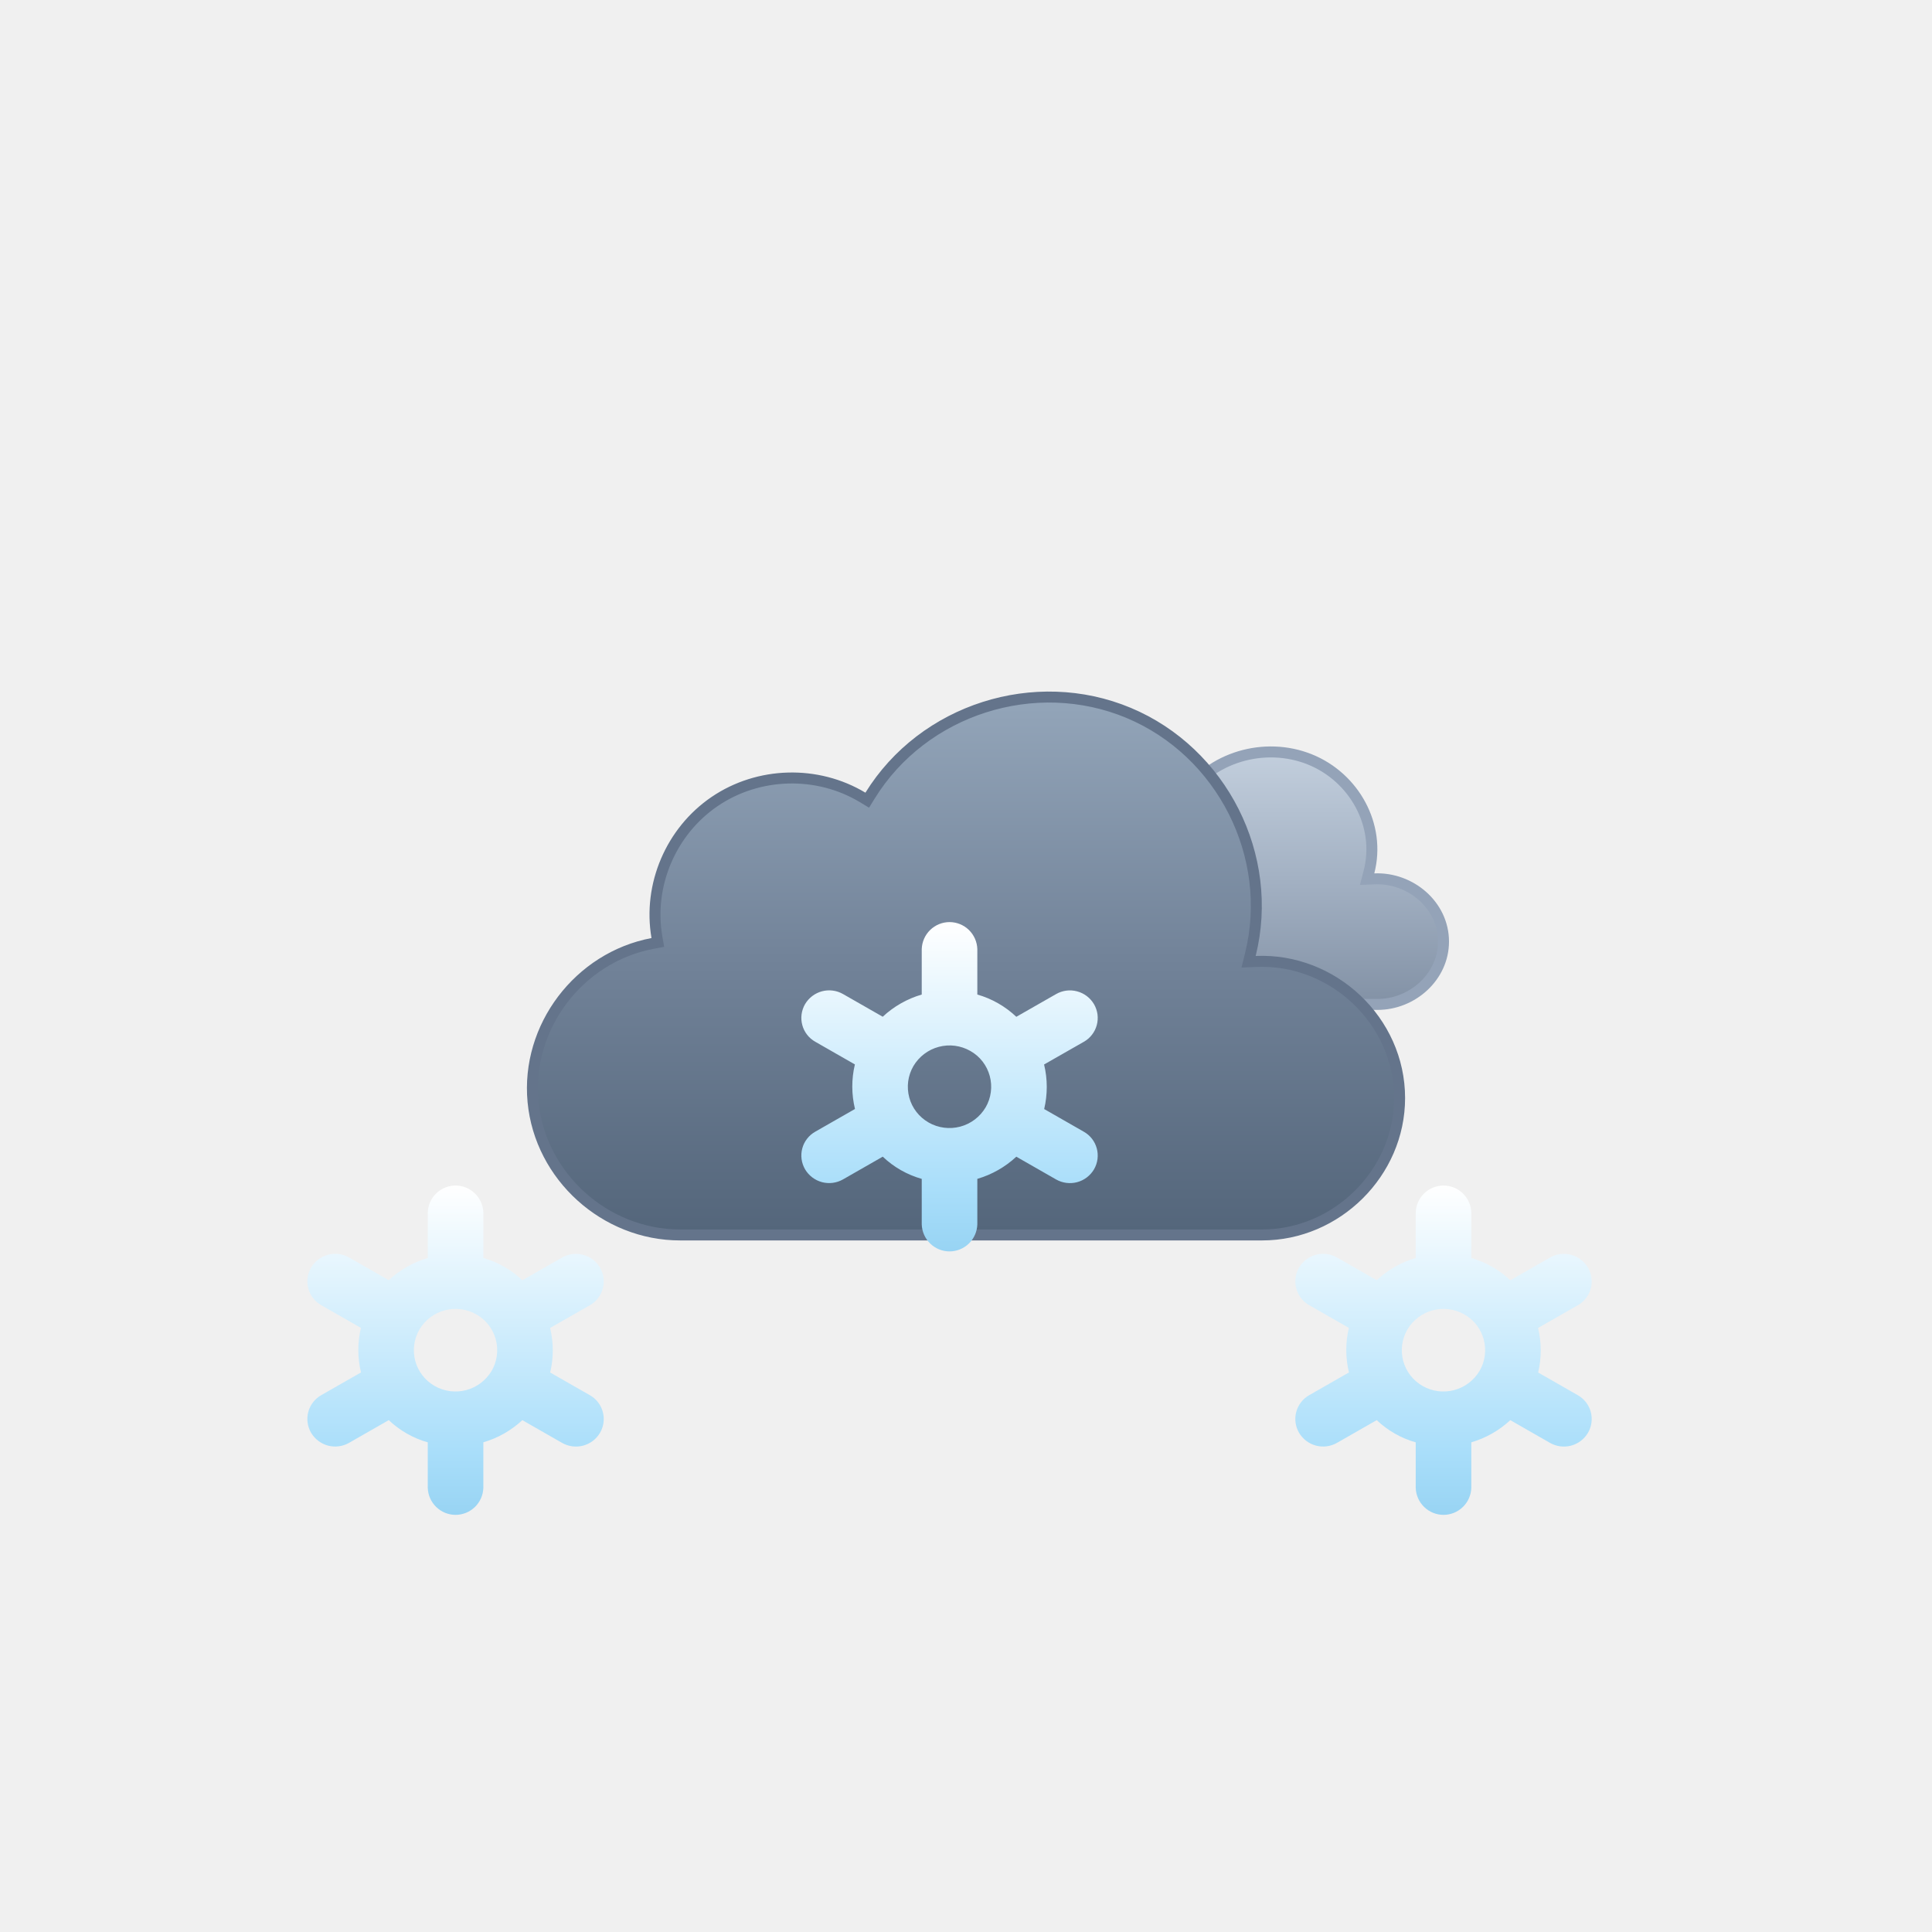
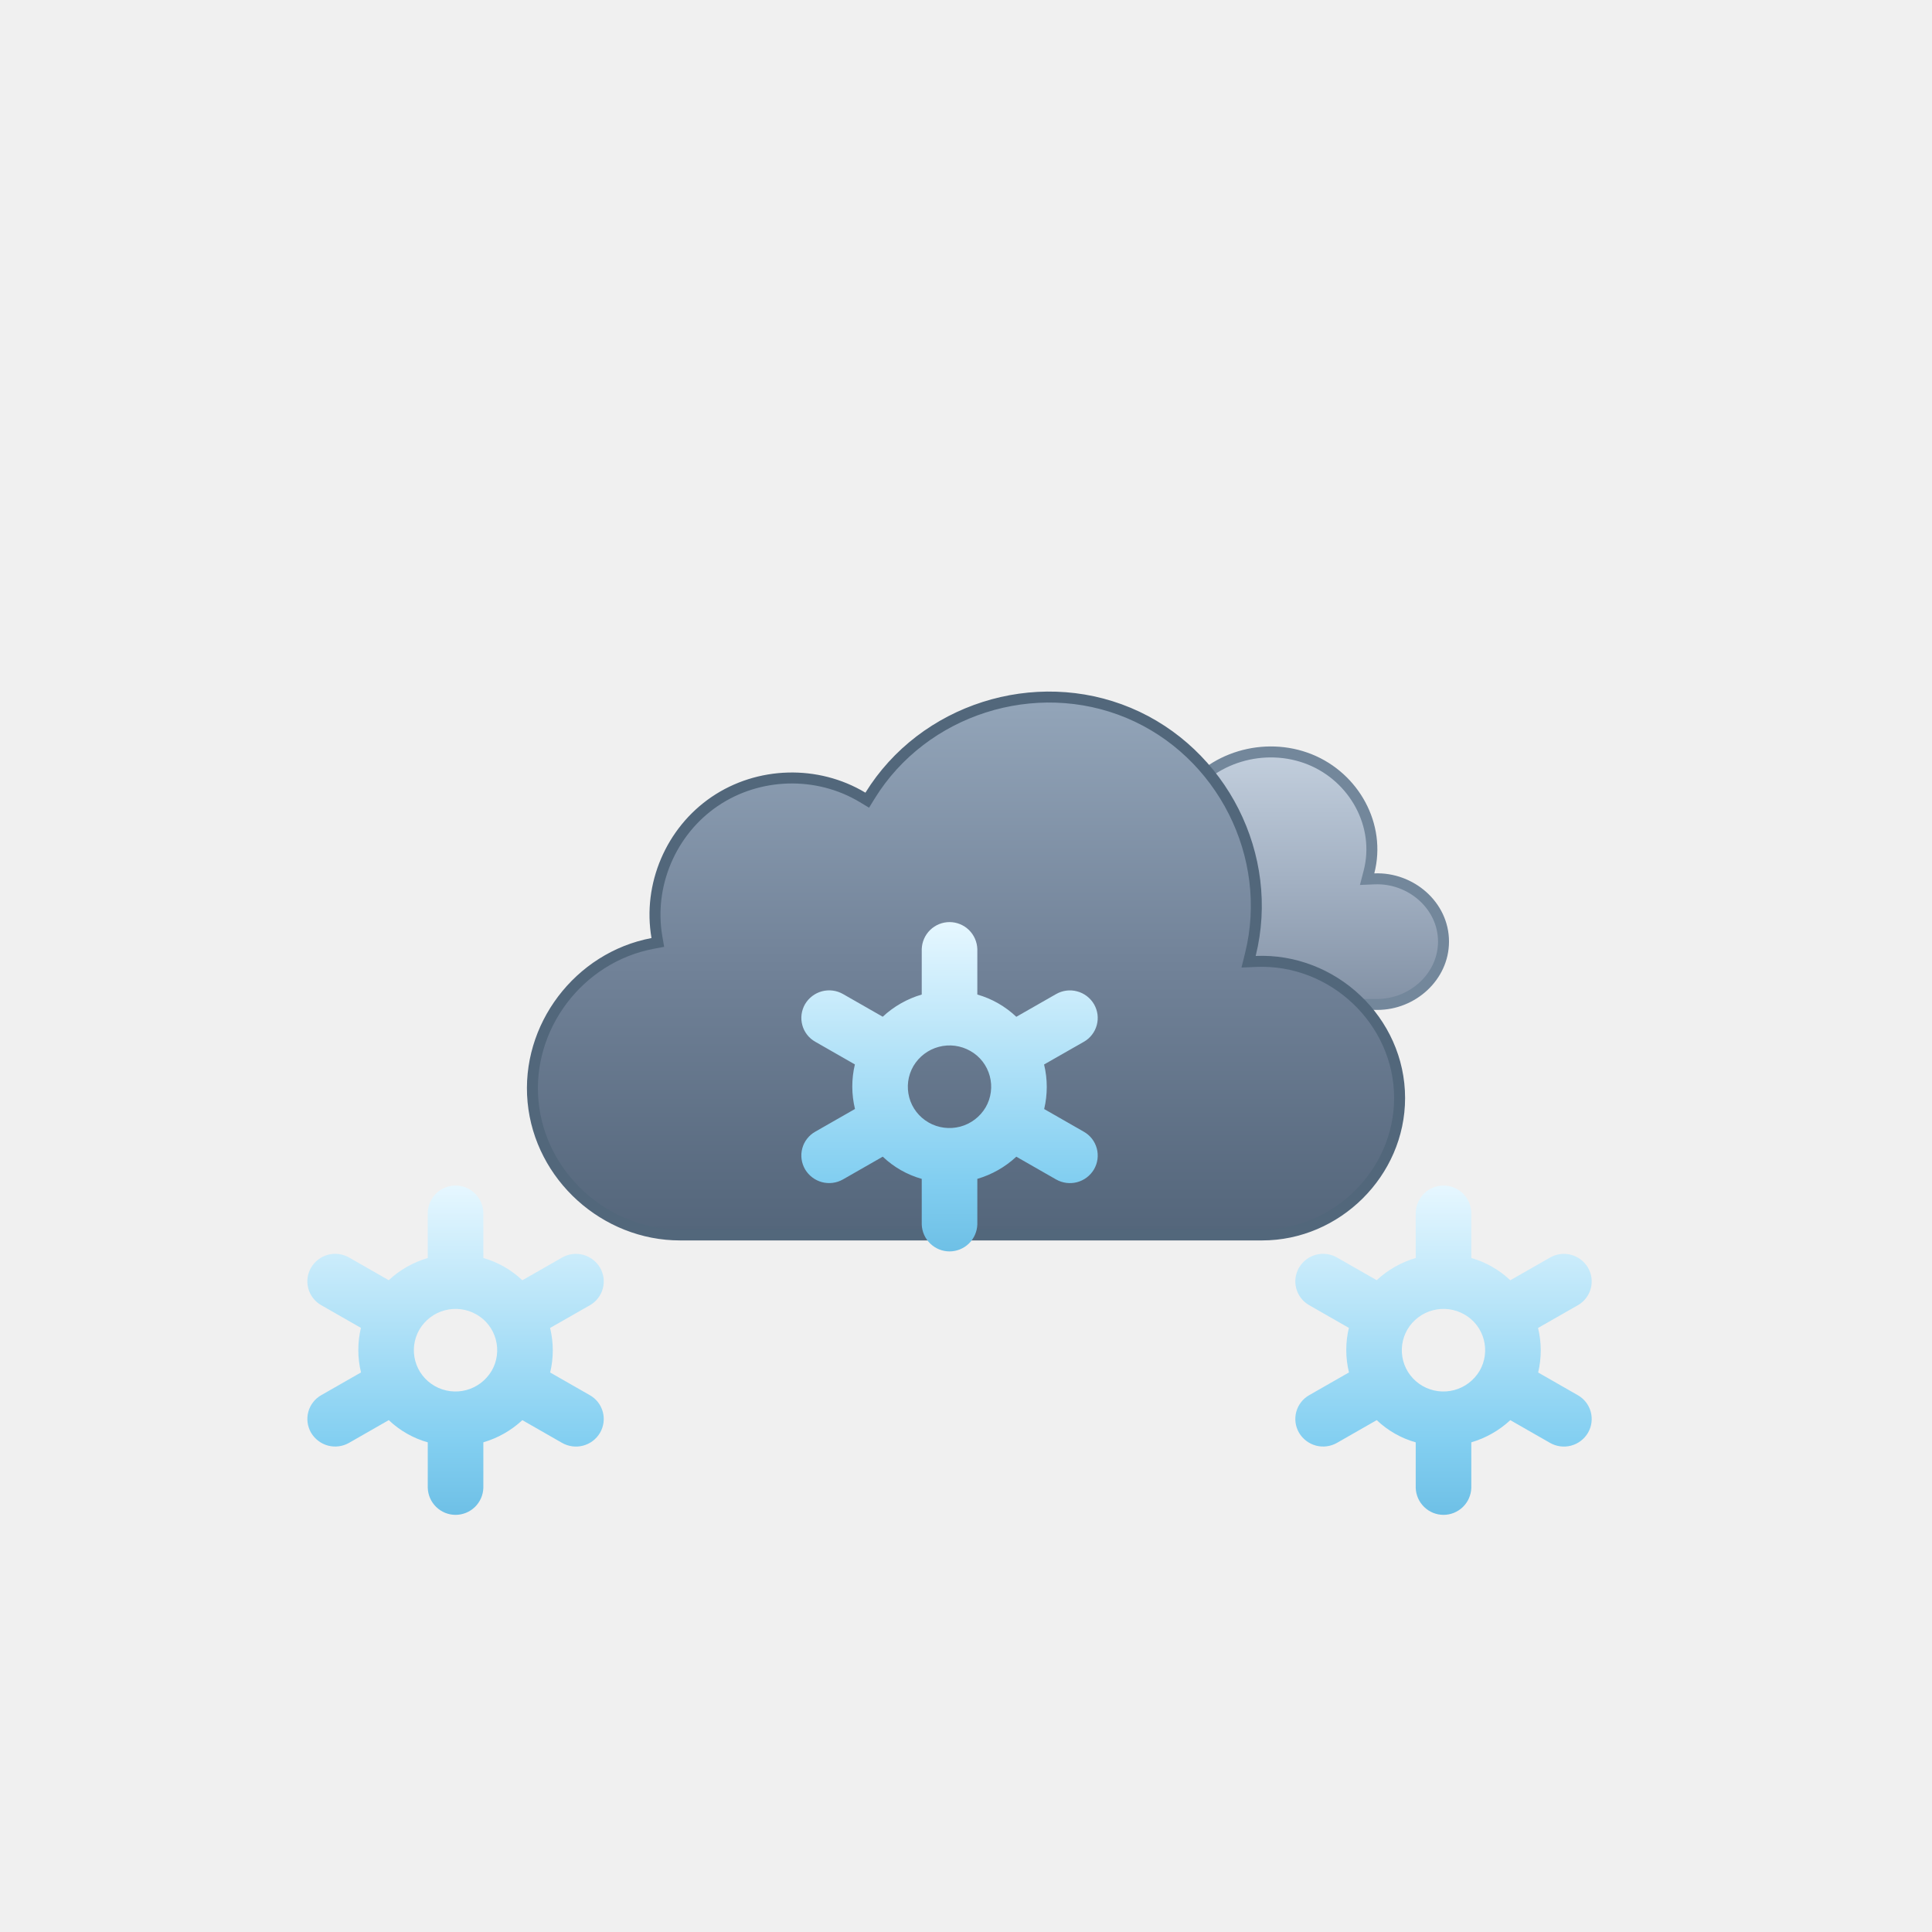
<svg xmlns="http://www.w3.org/2000/svg" viewBox="-24 -24 176 176" fill="none">
  <g id="extreme-snow" clip-path="url(#clip0_1858_8878)">
    <g id="Sky">
      <g id="Clouds">
        <g id="Secondary Cloud">
-           <path id="Cloud" d="M83.839 48.693C86.244 44.958 91.215 43.529 95.318 45.177C99.361 46.801 101.814 51.189 100.71 55.437L100.54 56.09L101.215 56.062C104.496 55.924 107.5 58.465 107.5 61.774C107.5 64.976 104.669 67.5 101.489 67.5H74.977C71.768 67.501 68.845 65.118 68.529 61.907C68.214 58.707 70.617 55.841 73.764 55.27L74.255 55.182L74.167 54.69C73.773 52.493 74.812 50.249 76.685 49.027C78.611 47.771 81.177 47.707 83.168 48.856L83.581 49.094L83.839 48.693Z" fill="url(#paint0_linear_1858_8878)" stroke="#94A3B8" stroke-miterlimit="10" />
+           <path id="Cloud" d="M83.839 48.693C86.244 44.958 91.215 43.529 95.318 45.177C99.361 46.801 101.814 51.189 100.71 55.437L100.54 56.09L101.215 56.062C104.496 55.924 107.5 58.465 107.5 61.774C107.5 64.976 104.669 67.5 101.489 67.5H74.977C71.768 67.501 68.845 65.118 68.529 61.907C68.214 58.707 70.617 55.841 73.764 55.27L74.255 55.182L74.167 54.69C73.773 52.493 74.812 50.249 76.685 49.027C78.611 47.771 81.177 47.707 83.168 48.856L83.581 49.094L83.839 48.693Z" fill="url(#paint0_linear_1858_8878)" stroke="#73879B" stroke-miterlimit="10" />
        </g>
        <g id="Cloud_2">
-           <path id="Cloud_3" d="M55.262 48.475C60.123 40.611 70.297 37.38 78.815 40.943C87.321 44.502 92.138 54.003 89.903 62.965L89.742 63.614L90.411 63.585C97.42 63.279 103.5 68.992 103.5 76.028C103.5 82.84 97.772 88.5 90.977 88.5H37.954C31.128 88.502 25.203 83.171 24.559 76.36C23.916 69.552 28.737 63.212 35.443 61.945L35.926 61.853L35.842 61.369C35.026 56.624 37.126 51.717 41.105 49.013C45.095 46.301 50.446 46.154 54.58 48.64L55.003 48.895L55.262 48.475Z" fill="url(#paint1_linear_1858_8878)" stroke="#64748B" stroke-miterlimit="10" />
+           <path id="Cloud_3" d="M55.262 48.475C60.123 40.611 70.297 37.38 78.815 40.943C87.321 44.502 92.138 54.003 89.903 62.965L89.742 63.614L90.411 63.585C97.42 63.279 103.5 68.992 103.5 76.028C103.5 82.84 97.772 88.5 90.977 88.5H37.954C31.128 88.502 25.203 83.171 24.559 76.36C23.916 69.552 28.737 63.212 35.443 61.945L35.926 61.853L35.842 61.369C35.026 56.624 37.126 51.717 41.105 49.013C45.095 46.301 50.446 46.154 54.58 48.64L55.003 48.895L55.262 48.475Z" fill="url(#paint1_linear_1858_8878)" stroke="#52677B" stroke-miterlimit="10" />
        </g>
      </g>
    </g>
    <g id="Precipitation">
      <g id="Snowflakes" transform="translate(-128 -192) scale(3)">
        <path id="Snowflake 1" d="M52.578 90.366L51.373 89.677C51.479 89.233 51.479 88.769 51.371 88.324L52.578 87.635C52.674 87.581 52.758 87.508 52.825 87.421C52.893 87.334 52.942 87.235 52.971 87.128C53 87.022 53.007 86.911 52.993 86.802C52.978 86.693 52.942 86.588 52.887 86.493C52.773 86.3 52.589 86.16 52.373 86.103C52.157 86.045 51.928 86.075 51.734 86.187L50.528 86.876C50.193 86.559 49.787 86.326 49.344 86.2V84.82C49.337 84.6 49.245 84.392 49.087 84.239C48.93 84.086 48.719 84 48.5 84C48.281 84 48.07 84.086 47.912 84.239C47.755 84.392 47.663 84.6 47.656 84.82V86.2C47.214 86.329 46.808 86.56 46.471 86.874L45.266 86.185C45.072 86.074 44.843 86.044 44.627 86.101C44.411 86.159 44.227 86.299 44.113 86.491C44.058 86.586 44.022 86.692 44.007 86.801C43.993 86.91 44 87.021 44.029 87.127C44.057 87.233 44.107 87.333 44.175 87.42C44.242 87.507 44.326 87.579 44.422 87.633L45.626 88.322C45.52 88.767 45.521 89.231 45.629 89.675L44.422 90.365C44.326 90.419 44.242 90.491 44.175 90.578C44.107 90.665 44.057 90.764 44.029 90.871C44 90.977 43.993 91.088 44.007 91.197C44.022 91.306 44.058 91.412 44.113 91.507C44.227 91.699 44.411 91.839 44.627 91.897C44.843 91.954 45.072 91.924 45.266 91.813L46.472 91.123C46.806 91.441 47.213 91.673 47.656 91.798V93.18C47.663 93.4 47.755 93.608 47.913 93.761C48.07 93.914 48.281 94 48.5 94C48.719 94 48.93 93.914 49.088 93.761C49.245 93.608 49.337 93.4 49.344 93.18V91.797C49.785 91.668 50.191 91.438 50.528 91.124L51.734 91.814C51.928 91.925 52.157 91.955 52.373 91.898C52.589 91.841 52.773 91.701 52.887 91.508C52.942 91.413 52.978 91.308 52.993 91.198C53.007 91.089 53 90.978 52.971 90.872C52.942 90.766 52.893 90.666 52.825 90.579C52.758 90.493 52.674 90.42 52.578 90.366ZM47.866 90.086C47.723 90.005 47.597 89.896 47.496 89.766C47.394 89.635 47.32 89.486 47.277 89.327C47.234 89.167 47.223 89.001 47.244 88.837C47.266 88.673 47.32 88.515 47.403 88.372C47.574 88.084 47.85 87.874 48.174 87.788C48.497 87.702 48.841 87.747 49.132 87.913C49.276 87.994 49.402 88.103 49.503 88.233C49.604 88.364 49.678 88.513 49.721 88.672C49.764 88.832 49.776 88.998 49.754 89.162C49.733 89.326 49.679 89.484 49.596 89.626C49.425 89.915 49.148 90.125 48.825 90.211C48.501 90.297 48.157 90.252 47.866 90.087V90.086Z" fill="url(#heavySnowflakeGradient)" transform="translate(0, 8)" />
        <path id="Snowflake 2" d="M67.578 90.366L66.374 89.677C66.479 89.233 66.479 88.769 66.371 88.324L67.578 87.635C67.674 87.581 67.758 87.508 67.825 87.421C67.893 87.334 67.942 87.235 67.971 87.128C68 87.022 68.007 86.911 67.993 86.802C67.978 86.693 67.942 86.588 67.887 86.493C67.773 86.3 67.589 86.16 67.373 86.103C67.157 86.045 66.928 86.075 66.734 86.187L65.528 86.876C65.193 86.559 64.787 86.326 64.344 86.2V84.82C64.337 84.6 64.245 84.392 64.088 84.239C63.93 84.086 63.719 84 63.5 84C63.281 84 63.07 84.086 62.912 84.239C62.755 84.392 62.663 84.6 62.656 84.82V86.2C62.214 86.329 61.808 86.56 61.471 86.874L60.266 86.185C60.072 86.074 59.843 86.044 59.627 86.101C59.411 86.159 59.227 86.299 59.113 86.491C59.058 86.586 59.022 86.692 59.007 86.801C58.993 86.91 59 87.021 59.029 87.127C59.057 87.233 59.107 87.333 59.175 87.42C59.242 87.507 59.326 87.579 59.422 87.633L60.626 88.322C60.52 88.767 60.521 89.231 60.629 89.675L59.422 90.365C59.326 90.419 59.242 90.491 59.175 90.578C59.107 90.665 59.057 90.764 59.029 90.871C59 90.977 58.993 91.088 59.007 91.197C59.022 91.306 59.058 91.412 59.113 91.507C59.227 91.699 59.411 91.839 59.627 91.897C59.843 91.954 60.072 91.924 60.266 91.813L61.472 91.123C61.806 91.441 62.213 91.673 62.656 91.798V93.18C62.663 93.4 62.755 93.608 62.913 93.761C63.07 93.914 63.281 94 63.5 94C63.719 94 63.93 93.914 64.088 93.761C64.245 93.608 64.337 93.4 64.344 93.18V91.797C64.785 91.668 65.191 91.438 65.528 91.124L66.734 91.814C66.928 91.925 67.157 91.955 67.373 91.898C67.589 91.841 67.773 91.701 67.887 91.508C67.942 91.413 67.978 91.308 67.993 91.198C68.007 91.089 68 90.978 67.971 90.872C67.942 90.766 67.893 90.666 67.825 90.579C67.758 90.493 67.674 90.42 67.578 90.366ZM62.866 90.086C62.723 90.005 62.597 89.896 62.496 89.766C62.394 89.635 62.32 89.486 62.277 89.327C62.234 89.167 62.223 89.001 62.244 88.837C62.266 88.673 62.32 88.515 62.403 88.372C62.574 88.084 62.85 87.874 63.174 87.788C63.497 87.702 63.841 87.747 64.132 87.913C64.276 87.994 64.402 88.103 64.503 88.233C64.604 88.364 64.678 88.513 64.721 88.672C64.764 88.832 64.776 88.998 64.754 89.162C64.733 89.326 64.679 89.484 64.596 89.626C64.425 89.915 64.148 90.125 63.825 90.211C63.501 90.297 63.157 90.252 62.866 90.087V90.086Z" fill="url(#heavySnowflakeGradient)" transform="translate(0, 0)" />
        <path id="Snowflake 3" d="M82.578 90.366L81.374 89.677C81.479 89.233 81.479 88.769 81.371 88.324L82.578 87.635C82.674 87.581 82.758 87.508 82.825 87.421C82.893 87.334 82.942 87.235 82.971 87.128C83 87.022 83.007 86.911 82.993 86.802C82.978 86.693 82.942 86.588 82.887 86.493C82.773 86.3 82.589 86.16 82.373 86.103C82.157 86.045 81.928 86.075 81.734 86.187L80.528 86.876C80.193 86.559 79.787 86.326 79.344 86.2V84.82C79.337 84.6 79.245 84.392 79.088 84.239C78.93 84.086 78.719 84 78.5 84C78.281 84 78.07 84.086 77.912 84.239C77.755 84.392 77.663 84.6 77.656 84.82V86.2C77.214 86.329 76.808 86.56 76.471 86.874L75.266 86.185C75.072 86.074 74.843 86.044 74.627 86.101C74.411 86.159 74.227 86.299 74.113 86.491C74.058 86.586 74.022 86.692 74.007 86.801C73.993 86.91 74 87.021 74.029 87.127C74.058 87.233 74.107 87.333 74.175 87.42C74.242 87.507 74.326 87.579 74.422 87.633L75.626 88.322C75.52 88.767 75.521 89.231 75.629 89.675L74.422 90.365C74.326 90.419 74.242 90.491 74.175 90.578C74.107 90.665 74.058 90.764 74.029 90.871C74 90.977 73.993 91.088 74.007 91.197C74.022 91.306 74.058 91.412 74.113 91.507C74.227 91.699 74.411 91.839 74.627 91.897C74.843 91.954 75.072 91.924 75.266 91.813L76.472 91.123C76.806 91.441 77.213 91.673 77.656 91.798V93.18C77.663 93.4 77.755 93.608 77.913 93.761C78.07 93.914 78.281 94 78.5 94C78.719 94 78.93 93.914 79.088 93.761C79.245 93.608 79.337 93.4 79.344 93.18V91.797C79.785 91.668 80.191 91.438 80.528 91.124L81.734 91.814C81.928 91.925 82.157 91.955 82.373 91.898C82.589 91.841 82.773 91.701 82.887 91.508C82.942 91.413 82.978 91.308 82.993 91.198C83.007 91.089 83 90.978 82.971 90.872C82.942 90.766 82.893 90.666 82.825 90.579C82.758 90.493 82.674 90.42 82.578 90.366ZM77.866 90.086C77.723 90.005 77.597 89.896 77.496 89.766C77.394 89.635 77.32 89.486 77.277 89.327C77.234 89.167 77.223 89.001 77.244 88.837C77.266 88.673 77.32 88.515 77.403 88.372C77.573 88.084 77.85 87.874 78.174 87.788C78.497 87.702 78.841 87.747 79.132 87.913C79.276 87.994 79.402 88.103 79.503 88.233C79.604 88.364 79.678 88.513 79.721 88.672C79.764 88.832 79.776 88.998 79.754 89.162C79.733 89.326 79.679 89.484 79.596 89.626C79.425 89.915 79.148 90.125 78.825 90.211C78.501 90.297 78.157 90.252 77.866 90.087V90.086Z" fill="url(#heavySnowflakeGradient)" transform="translate(0, 8)" />
      </g>
    </g>
  </g>
  <defs>
    <linearGradient id="paint0_linear_1858_8878" x1="88" y1="44" x2="88" y2="68" gradientUnits="userSpaceOnUse">
      <stop stop-color="#C4D0DE" />
      <stop offset=".5" stop-color="#A3B1C3" />
      <stop offset="1" stop-color="#8190A4" />
    </linearGradient>
    <linearGradient id="paint1_linear_1858_8878" x1="64.001" y1="39" x2="64.001" y2="89" gradientUnits="userSpaceOnUse">
      <stop stop-color="#94A6BA" />
      <stop offset=".5" stop-color="#718298" />
      <stop offset="1" stop-color="#53657A" />
    </linearGradient>
    <linearGradient id="heavySnowflakeGradient" x1="64" y1="84" x2="64" y2="102" gradientUnits="userSpaceOnUse">
-       <stop stop-color="#FFFFFF" />
-       <stop offset=".45" stop-color="#A9DEFA" />
-       <stop offset="1" stop-color="#4FA9D8" />
+       <stop stop-color="#E6F7FF" />
+       <stop offset=".43" stop-color="#83CFF1" />
+       <stop offset="1" stop-color="#238ABF" />
    </linearGradient>
    <clipPath id="clip0_1858_8878">
      <rect width="128" height="128" fill="white" />
    </clipPath>
  </defs>
</svg>
